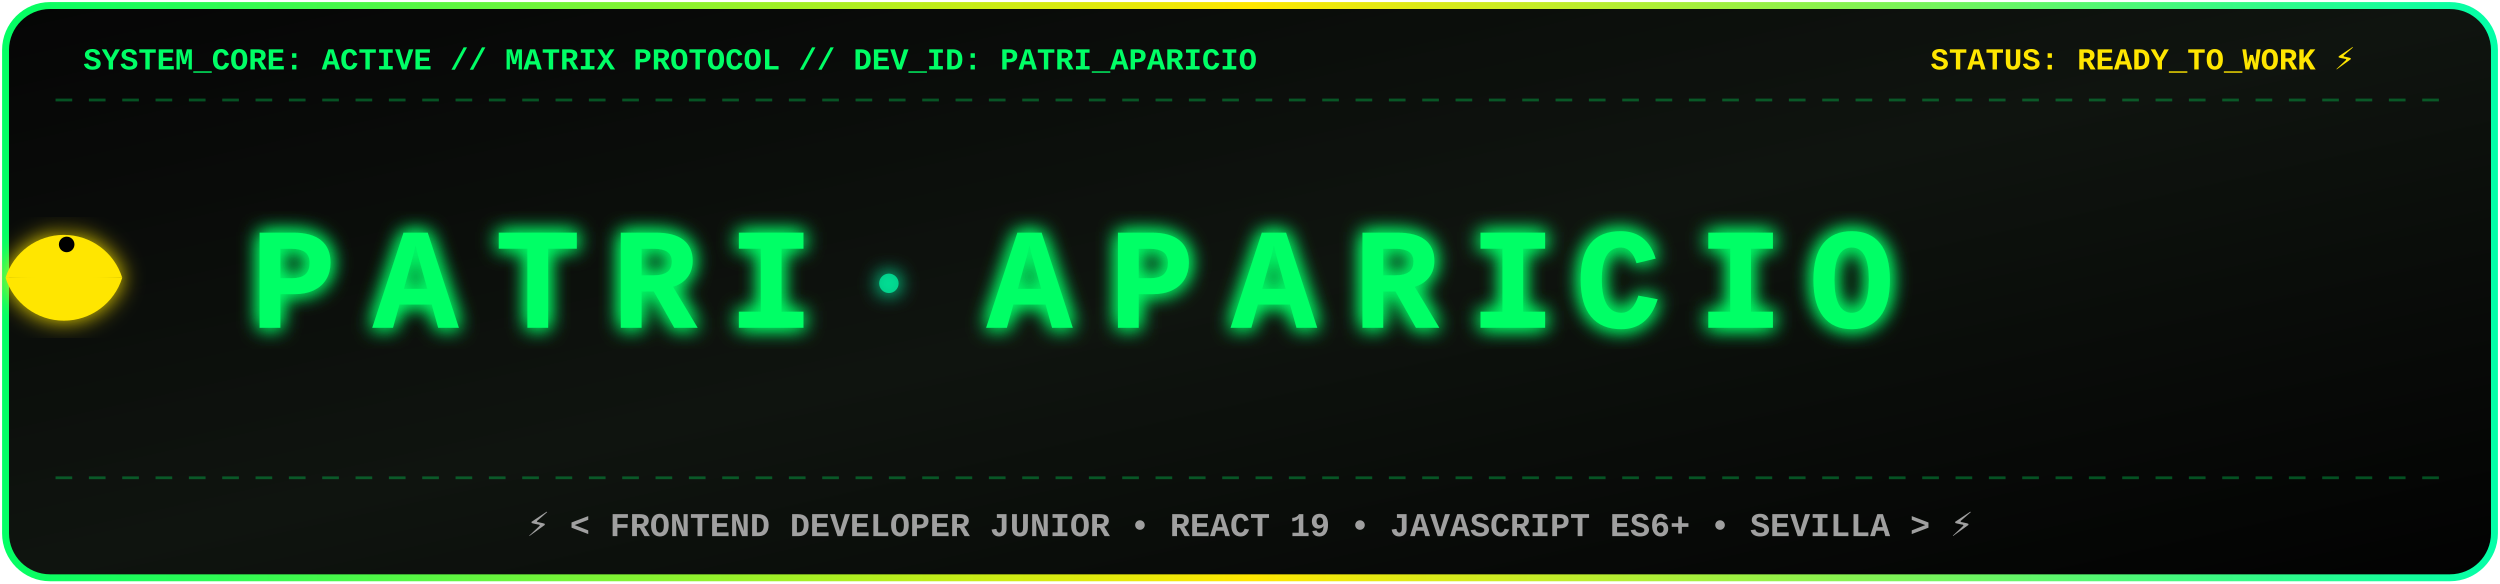
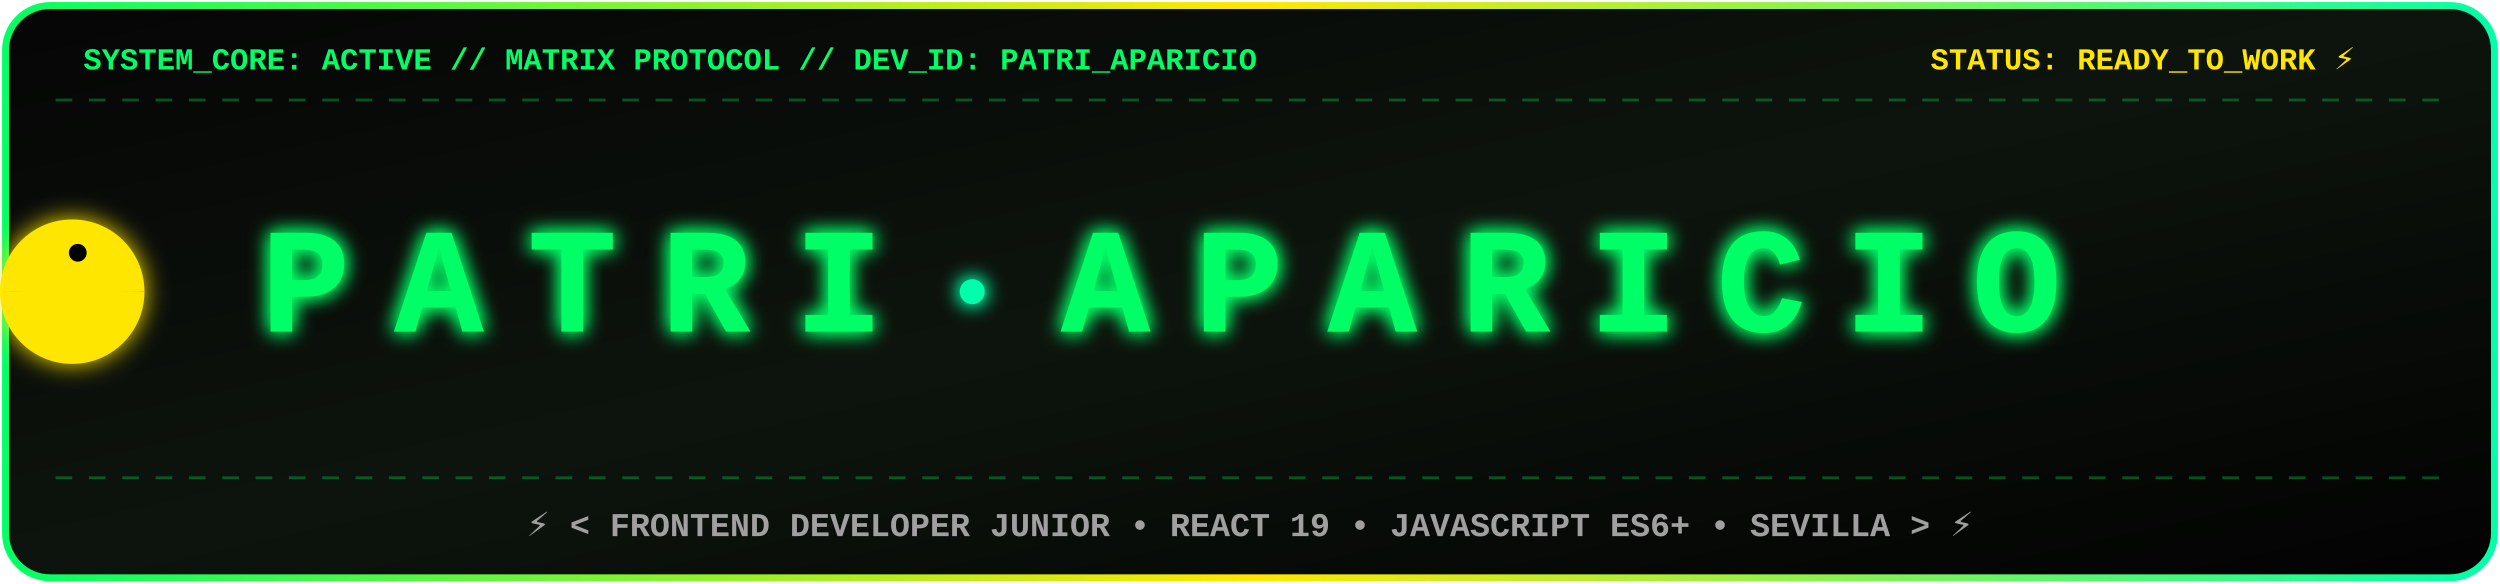
<svg xmlns="http://www.w3.org/2000/svg" viewBox="0 0 900 210" width="100%" height="210">
  <defs>
-     <filter id="neon-glow-green" x="-20%" y="-20%" width="140%" height="140%">
+     <filter id="neon-glow-green" x="-30%" y="-30%" width="160%" height="160%">
      <feGaussianBlur stdDeviation="3.5" result="blur" />
      <feMerge>
        <feMergeNode in="blur" />
        <feMergeNode in="blur" />
        <feMergeNode in="SourceGraphic" />
      </feMerge>
    </filter>
-     <filter id="neon-glow-yellow" x="-20%" y="-20%" width="140%" height="140%">
-       <feGaussianBlur stdDeviation="4" result="blur" />
+     <filter id="neon-glow-yellow" x="-30%" y="-30%" width="160%" height="160%">
+       <feGaussianBlur stdDeviation="4.5" result="blur" />
      <feMerge>
        <feMergeNode in="blur" />
        <feMergeNode in="SourceGraphic" />
      </feMerge>
    </filter>
    <linearGradient id="bg-header-grad" x1="0%" y1="0%" x2="100%" y2="100%">
      <stop offset="0%" stop-color="#050505" />
-       <stop offset="50%" stop-color="#0f140f" />
+       <stop offset="50%" stop-color="#0d140d" />
      <stop offset="100%" stop-color="#020202" />
    </linearGradient>
    <linearGradient id="neon-border" x1="0%" y1="0%" x2="100%" y2="0%">
      <stop offset="0%" stop-color="#00FF66" />
      <stop offset="50%" stop-color="#FFE600" />
      <stop offset="100%" stop-color="#00FFAA" />
    </linearGradient>
  </defs>
  <style>
    /* Ciclo total de animación: 8 segundos */
    @keyframes pacmanPass {
-       0% { transform: translateX(40px); }
-       82% { transform: translateX(850px); }
+       0% { transform: translateX(30px); }
+       88% { transform: translateX(850px); }
      100% { transform: translateX(850px); }
    }

    @keyframes chompTop {
      0%, 100% { transform: rotate(0deg); }
      50% { transform: rotate(-38deg); }
    }

    @keyframes chompBottom {
      0%, 100% { transform: rotate(0deg); }
      50% { transform: rotate(38deg); }
    }

-     /* Animaciones individuales para cada letra al ser comida */
-     @keyframes eatL1 { 0%, 13% { opacity: 1; transform: scale(1); } 15%, 88% { opacity: 0; transform: scale(0.2); } 94%, 100% { opacity: 1; transform: scale(1); } }
-     @keyframes eatL2 { 0%, 18% { opacity: 1; transform: scale(1); } 20%, 88% { opacity: 0; transform: scale(0.2); } 94%, 100% { opacity: 1; transform: scale(1); } }
-     @keyframes eatL3 { 0%, 23% { opacity: 1; transform: scale(1); } 25%, 88% { opacity: 0; transform: scale(0.2); } 94%, 100% { opacity: 1; transform: scale(1); } }
-     @keyframes eatL4 { 0%, 28% { opacity: 1; transform: scale(1); } 30%, 88% { opacity: 0; transform: scale(0.2); } 94%, 100% { opacity: 1; transform: scale(1); } }
-     @keyframes eatL5 { 0%, 33% { opacity: 1; transform: scale(1); } 35%, 88% { opacity: 0; transform: scale(0.2); } 94%, 100% { opacity: 1; transform: scale(1); } }
+     /* Animaciones individuales para cada letra al ser devorada */
+     @keyframes eatL1  { 0%, 10% { opacity: 1; transform: scale(1); } 12%, 88% { opacity: 0; transform: scale(0.1); } 94%, 100% { opacity: 1; transform: scale(1); } }
+     @keyframes eatL2  { 0%, 16% { opacity: 1; transform: scale(1); } 18%, 88% { opacity: 0; transform: scale(0.1); } 94%, 100% { opacity: 1; transform: scale(1); } }
+     @keyframes eatL3  { 0%, 21% { opacity: 1; transform: scale(1); } 23%, 88% { opacity: 0; transform: scale(0.1); } 94%, 100% { opacity: 1; transform: scale(1); } }
+     @keyframes eatL4  { 0%, 27% { opacity: 1; transform: scale(1); } 29%, 88% { opacity: 0; transform: scale(0.1); } 94%, 100% { opacity: 1; transform: scale(1); } }
+     @keyframes eatL5  { 0%, 33% { opacity: 1; transform: scale(1); } 35%, 88% { opacity: 0; transform: scale(0.1); } 94%, 100% { opacity: 1; transform: scale(1); } }
    
-     @keyframes eatL6 { 0%, 42% { opacity: 1; transform: scale(1); } 44%, 88% { opacity: 0; transform: scale(0.2); } 94%, 100% { opacity: 1; transform: scale(1); } }
-     @keyframes eatL7 { 0%, 47% { opacity: 1; transform: scale(1); } 49%, 88% { opacity: 0; transform: scale(0.2); } 94%, 100% { opacity: 1; transform: scale(1); } }
-     @keyframes eatL8 { 0%, 52% { opacity: 1; transform: scale(1); } 54%, 88% { opacity: 0; transform: scale(0.2); } 94%, 100% { opacity: 1; transform: scale(1); } }
-     @keyframes eatL9 { 0%, 57% { opacity: 1; transform: scale(1); } 59%, 88% { opacity: 0; transform: scale(0.2); } 94%, 100% { opacity: 1; transform: scale(1); } }
-     @keyframes eatL10 { 0%, 62% { opacity: 1; transform: scale(1); } 64%, 88% { opacity: 0; transform: scale(0.2); } 94%, 100% { opacity: 1; transform: scale(1); } }
-     @keyframes eatL11 { 0%, 67% { opacity: 1; transform: scale(1); } 69%, 88% { opacity: 0; transform: scale(0.2); } 94%, 100% { opacity: 1; transform: scale(1); } }
-     @keyframes eatL12 { 0%, 72% { opacity: 1; transform: scale(1); } 74%, 88% { opacity: 0; transform: scale(0.2); } 94%, 100% { opacity: 1; transform: scale(1); } }
-     @keyframes eatL13 { 0%, 77% { opacity: 1; transform: scale(1); } 79%, 88% { opacity: 0; transform: scale(0.2); } 94%, 100% { opacity: 1; transform: scale(1); } }
+     @keyframes eatDot { 0%, 38% { opacity: 0.8; transform: scale(1); } 40%, 88% { opacity: 0; transform: scale(0.1); } 94%, 100% { opacity: 0.8; transform: scale(1); } }
+ 
+     @keyframes eatL6  { 0%, 44% { opacity: 1; transform: scale(1); } 46%, 88% { opacity: 0; transform: scale(0.1); } 94%, 100% { opacity: 1; transform: scale(1); } }
+     @keyframes eatL7  { 0%, 50% { opacity: 1; transform: scale(1); } 52%, 88% { opacity: 0; transform: scale(0.1); } 94%, 100% { opacity: 1; transform: scale(1); } }
+     @keyframes eatL8  { 0%, 56% { opacity: 1; transform: scale(1); } 58%, 88% { opacity: 0; transform: scale(0.1); } 94%, 100% { opacity: 1; transform: scale(1); } }
+     @keyframes eatL9  { 0%, 62% { opacity: 1; transform: scale(1); } 64%, 88% { opacity: 0; transform: scale(0.1); } 94%, 100% { opacity: 1; transform: scale(1); } }
+     @keyframes eatL10 { 0%, 67% { opacity: 1; transform: scale(1); } 69%, 88% { opacity: 0; transform: scale(0.1); } 94%, 100% { opacity: 1; transform: scale(1); } }
+     @keyframes eatL11 { 0%, 73% { opacity: 1; transform: scale(1); } 75%, 88% { opacity: 0; transform: scale(0.1); } 94%, 100% { opacity: 1; transform: scale(1); } }
+     @keyframes eatL12 { 0%, 78% { opacity: 1; transform: scale(1); } 80%, 88% { opacity: 0; transform: scale(0.1); } 94%, 100% { opacity: 1; transform: scale(1); } }
+     @keyframes eatL13 { 0%, 84% { opacity: 1; transform: scale(1); } 86%, 88% { opacity: 0; transform: scale(0.1); } 94%, 100% { opacity: 1; transform: scale(1); } }

    @keyframes flickerHUD {
      0%, 100% { opacity: 1; }
      93% { opacity: 1; }
      94% { opacity: 0.5; }
      95% { opacity: 1; }
    }

    .pacman-eater {
      animation: pacmanPass 8s linear infinite;
    }

    .chomp-u {
-       transform-origin: 22px 22px;
+       transform-origin: 26px 26px;
      animation: chompTop 0.2s ease-in-out infinite;
    }

    .chomp-d {
-       transform-origin: 22px 22px;
+       transform-origin: 26px 26px;
      animation: chompBottom 0.2s ease-in-out infinite;
    }

    .neon-letter {
      font-family: 'Consolas', 'Courier New', monospace, sans-serif;
      font-weight: 900;
-       font-size: 52px;
+       font-size: 54px;
      fill: #00FF66;
+       text-anchor: middle;
+       dominant-baseline: central;
+       transform-box: fill-box;
      transform-origin: center;
    }

    .l1  { animation: eatL1 8s infinite; }
    .l2  { animation: eatL2 8s infinite; }
    .l3  { animation: eatL3 8s infinite; }
    .l4  { animation: eatL4 8s infinite; }
    .l5  { animation: eatL5 8s infinite; }
+     .ldot{ animation: eatDot 8s infinite; transform-box: fill-box; transform-origin: center; }
    .l6  { animation: eatL6 8s infinite; }
    .l7  { animation: eatL7 8s infinite; }
    .l8  { animation: eatL8 8s infinite; }
    .l9  { animation: eatL9 8s infinite; }
    .l10 { animation: eatL10 8s infinite; }
    .l11 { animation: eatL11 8s infinite; }
    .l12 { animation: eatL12 8s infinite; }
    .l13 { animation: eatL13 8s infinite; }

    .hud-title {
      font-family: 'Consolas', 'Courier New', monospace;
      font-weight: bold;
      animation: flickerHUD 4s infinite;
    }
  </style>
  <rect x="2" y="2" width="896" height="206" rx="16" fill="url(#bg-header-grad)" stroke="url(#neon-border)" stroke-width="2.5" />
  <line x1="20" y1="36" x2="880" y2="36" stroke="#00FF66" stroke-width="1" opacity="0.3" stroke-dasharray="6 6" />
  <line x1="20" y1="172" x2="880" y2="172" stroke="#00FF66" stroke-width="1" opacity="0.3" stroke-dasharray="6 6" />
  <text x="30" y="25" fill="#00FF66" font-size="11" class="hud-title">SYSTEM_CORE: ACTIVE // MATRIX PROTOCOL // DEV_ID: PATRI_APARICIO</text>
  <text x="695" y="25" fill="#FFE600" font-size="11" class="hud-title">STATUS: READY_TO_WORK ⚡</text>
  <g filter="url(#neon-glow-green)">
-     <g transform="translate(90, 118)">
-       <text x="0" y="0" class="neon-letter l1">P</text>
-       <text x="44" y="0" class="neon-letter l2">A</text>
-       <text x="88" y="0" class="neon-letter l3">T</text>
-       <text x="130" y="0" class="neon-letter l4">R</text>
-       <text x="172" y="0" class="neon-letter l5">I</text>
+     <text x="110" y="105" class="neon-letter l1">P</text>
+     <text x="158" y="105" class="neon-letter l2">A</text>
+     <text x="206" y="105" class="neon-letter l3">T</text>
+     <text x="254" y="105" class="neon-letter l4">R</text>
+     <text x="302" y="105" class="neon-letter l5">I</text>
+     <circle cx="350" cy="105" r="4.5" fill="#00FFAA" class="ldot" />
+     <text x="398" y="105" class="neon-letter l6">A</text>
+     <text x="446" y="105" class="neon-letter l7">P</text>
+     <text x="494" y="105" class="neon-letter l8">A</text>
+     <text x="542" y="105" class="neon-letter l9">R</text>
+     <text x="588" y="105" class="neon-letter l10">I</text>
+     <text x="634" y="105" class="neon-letter l11">C</text>
+     <text x="680" y="105" class="neon-letter l12">I</text>
+     <text x="726" y="105" class="neon-letter l13">O</text>
+   </g>
+   <g class="pacman-eater" transform="translate(0, 79)">
+     <g filter="url(#neon-glow-yellow)">
+       <path d="M 26,26 L 52,26 A 26,26 0 0,0 0,26 Z" fill="#FFE600" class="chomp-u" />
+       <path d="M 26,26 L 0,26 A 26,26 0 0,0 52,26 Z" fill="#FFE600" class="chomp-d" />
+       <circle cx="28" cy="12" r="3.2" fill="#000000" />
    </g>
-     <circle cx="320" cy="102" r="3.5" fill="#00FFAA" opacity="0.7" />
-     <g transform="translate(355, 118)">
-       <text x="0" y="0" class="neon-letter l6">A</text>
-       <text x="44" y="0" class="neon-letter l7">P</text>
-       <text x="88" y="0" class="neon-letter l8">A</text>
-       <text x="132" y="0" class="neon-letter l9">R</text>
-       <text x="174" y="0" class="neon-letter l10">I</text>
-       <text x="212" y="0" class="neon-letter l11">C</text>
-       <text x="256" y="0" class="neon-letter l12">I</text>
-       <text x="296" y="0" class="neon-letter l13">O</text>
-     </g>
-   </g>
-   <g class="pacman-eater" transform="translate(0, 78)">
-     <g filter="url(#neon-glow-yellow)">
-       <path d="M22,22 L44,22 A22,22 0 0,0 2,22 Z" fill="#FFE600" class="chomp-u" />
-       <path d="M22,22 L2,22 A22,22 0 0,0 44,22 Z" fill="#FFE600" class="chomp-d" />
-       <circle cx="24" cy="10" r="2.8" fill="#000000" />
-     </g>
-     <circle cx="-6" cy="22" r="2.5" fill="#00FF66" opacity="0.75" />
-     <circle cx="-16" cy="22" r="1.8" fill="#FFE600" opacity="0.5" />
+     <circle cx="-8" cy="26" r="3" fill="#00FF66" opacity="0.8" />
+     <circle cx="-20" cy="26" r="2" fill="#FFE600" opacity="0.5" />
  </g>
  <text x="450" y="193" text-anchor="middle" fill="#A0A0A0" font-size="12" class="hud-title">
    ⚡ &lt; FRONTEND DEVELOPER JUNIOR • REACT 19 • JAVASCRIPT ES6+ • SEVILLA &gt; ⚡
  </text>
</svg>
